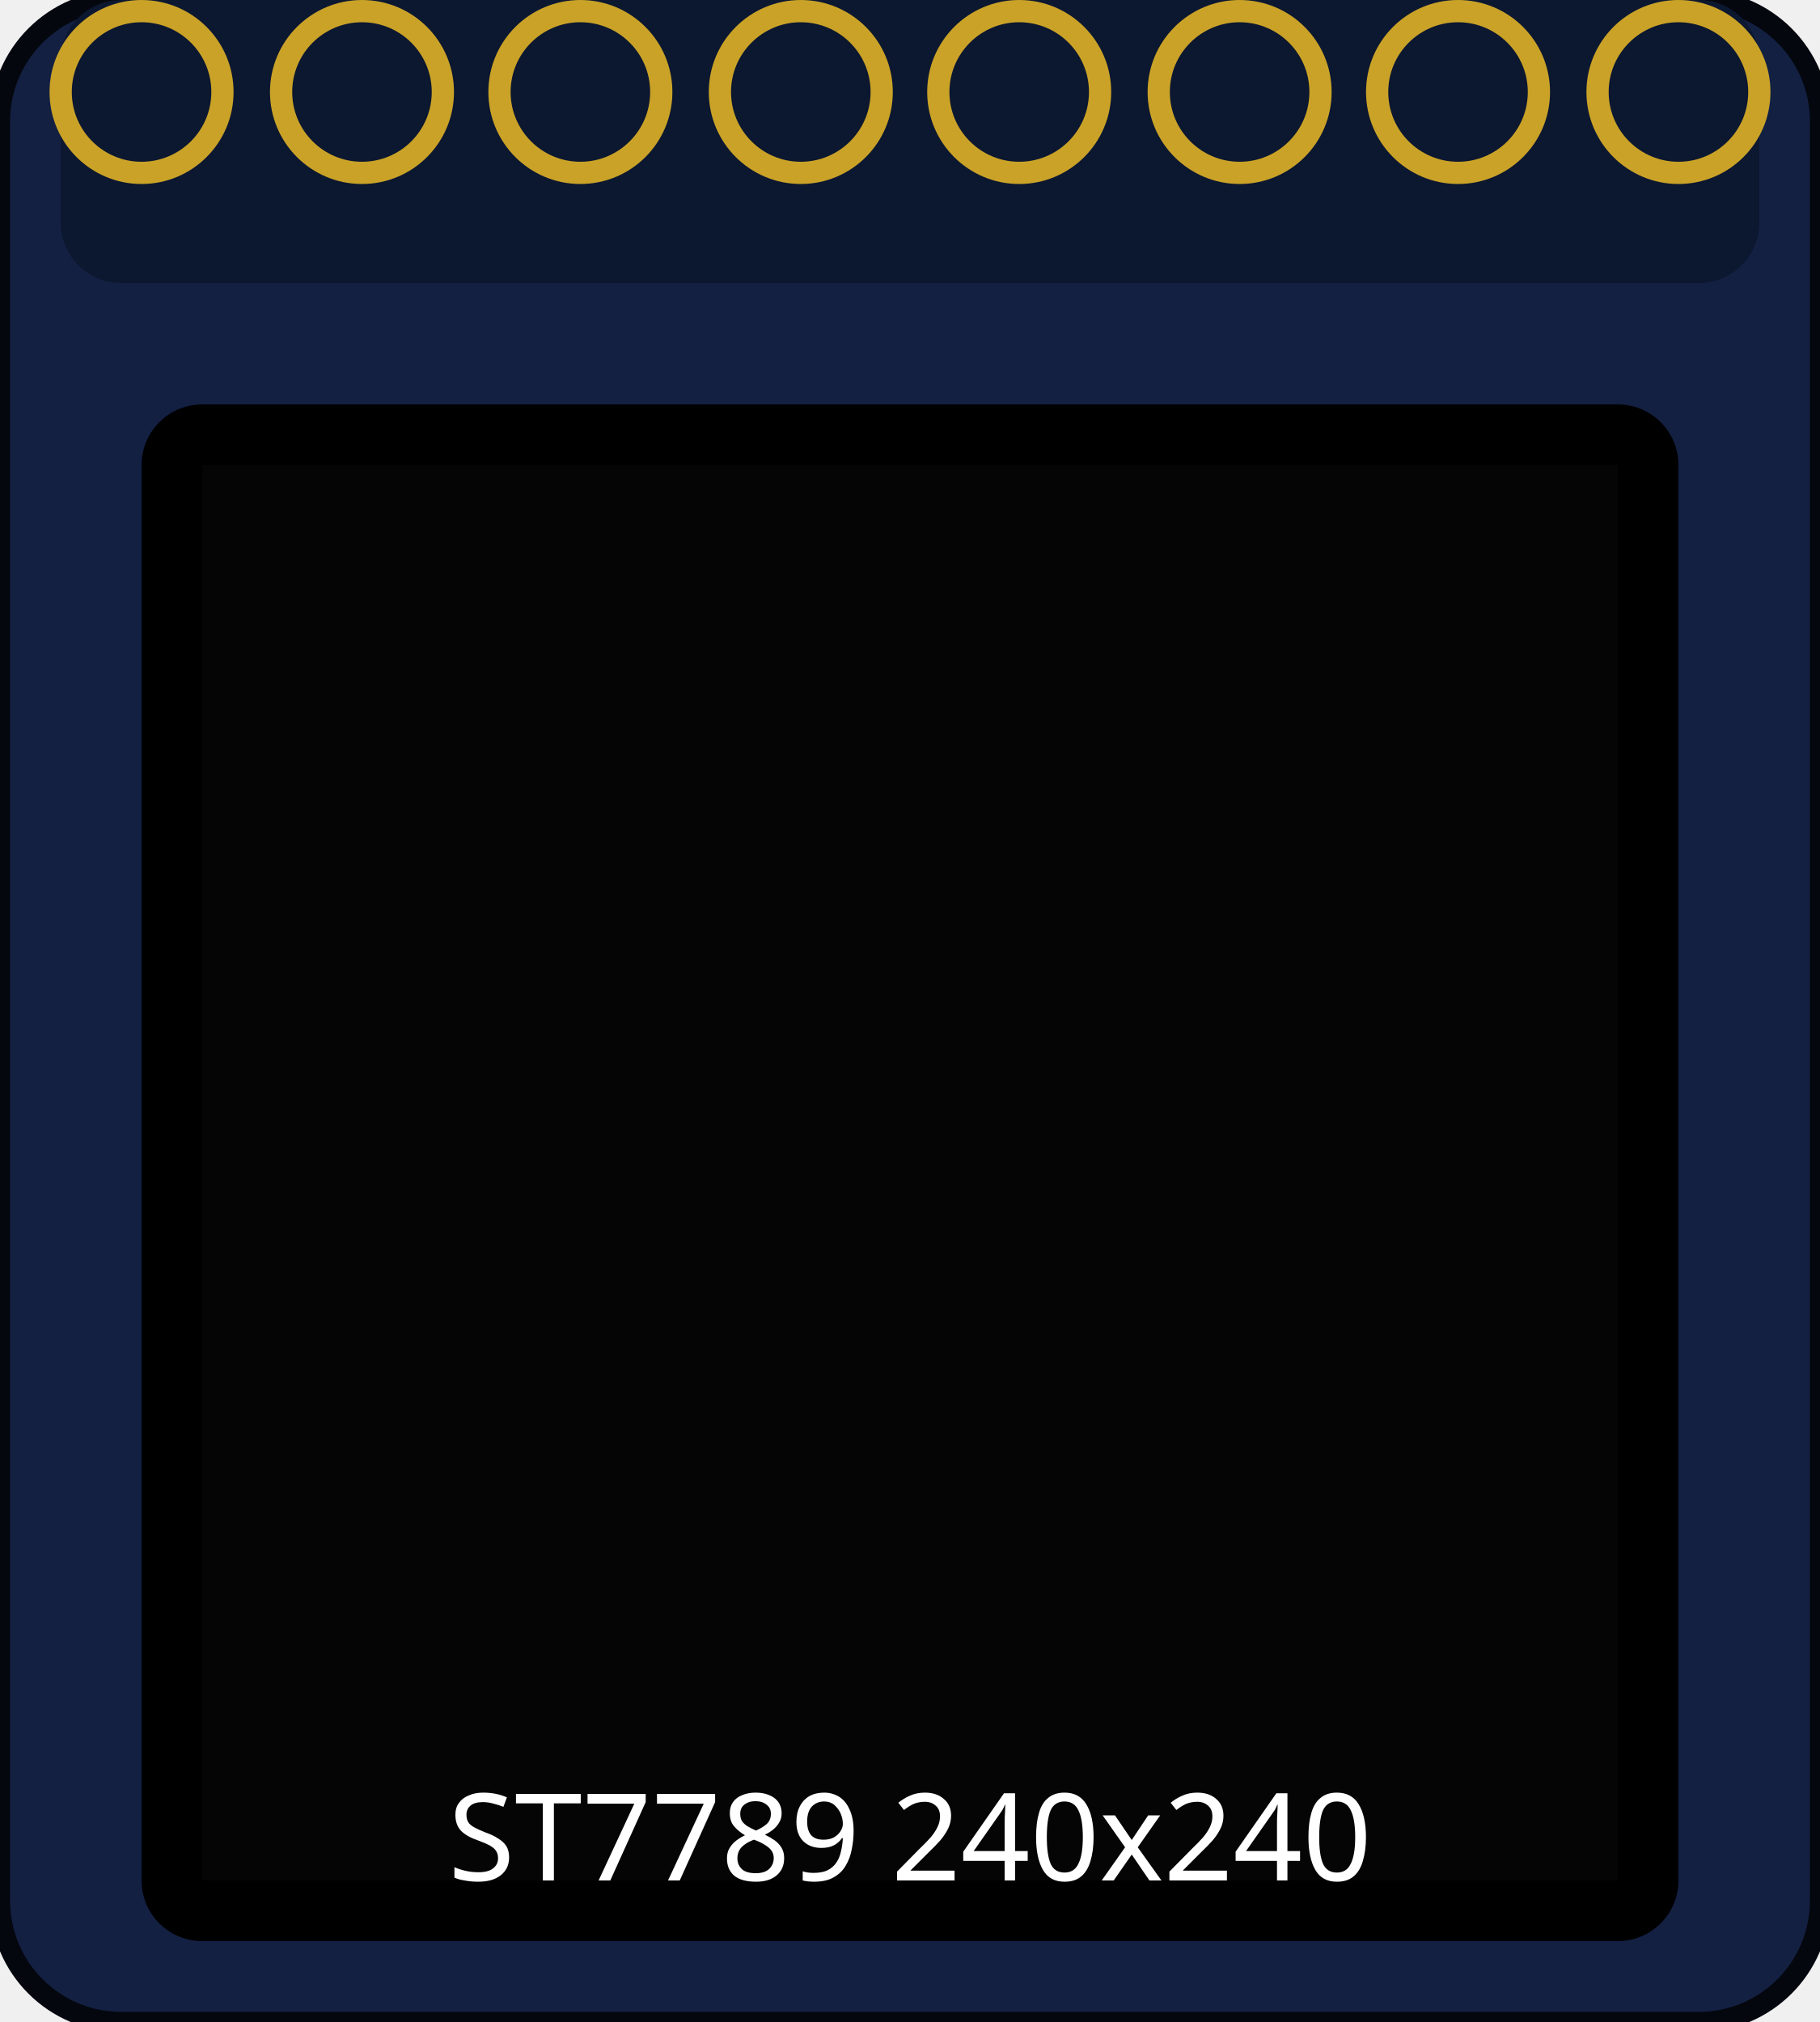
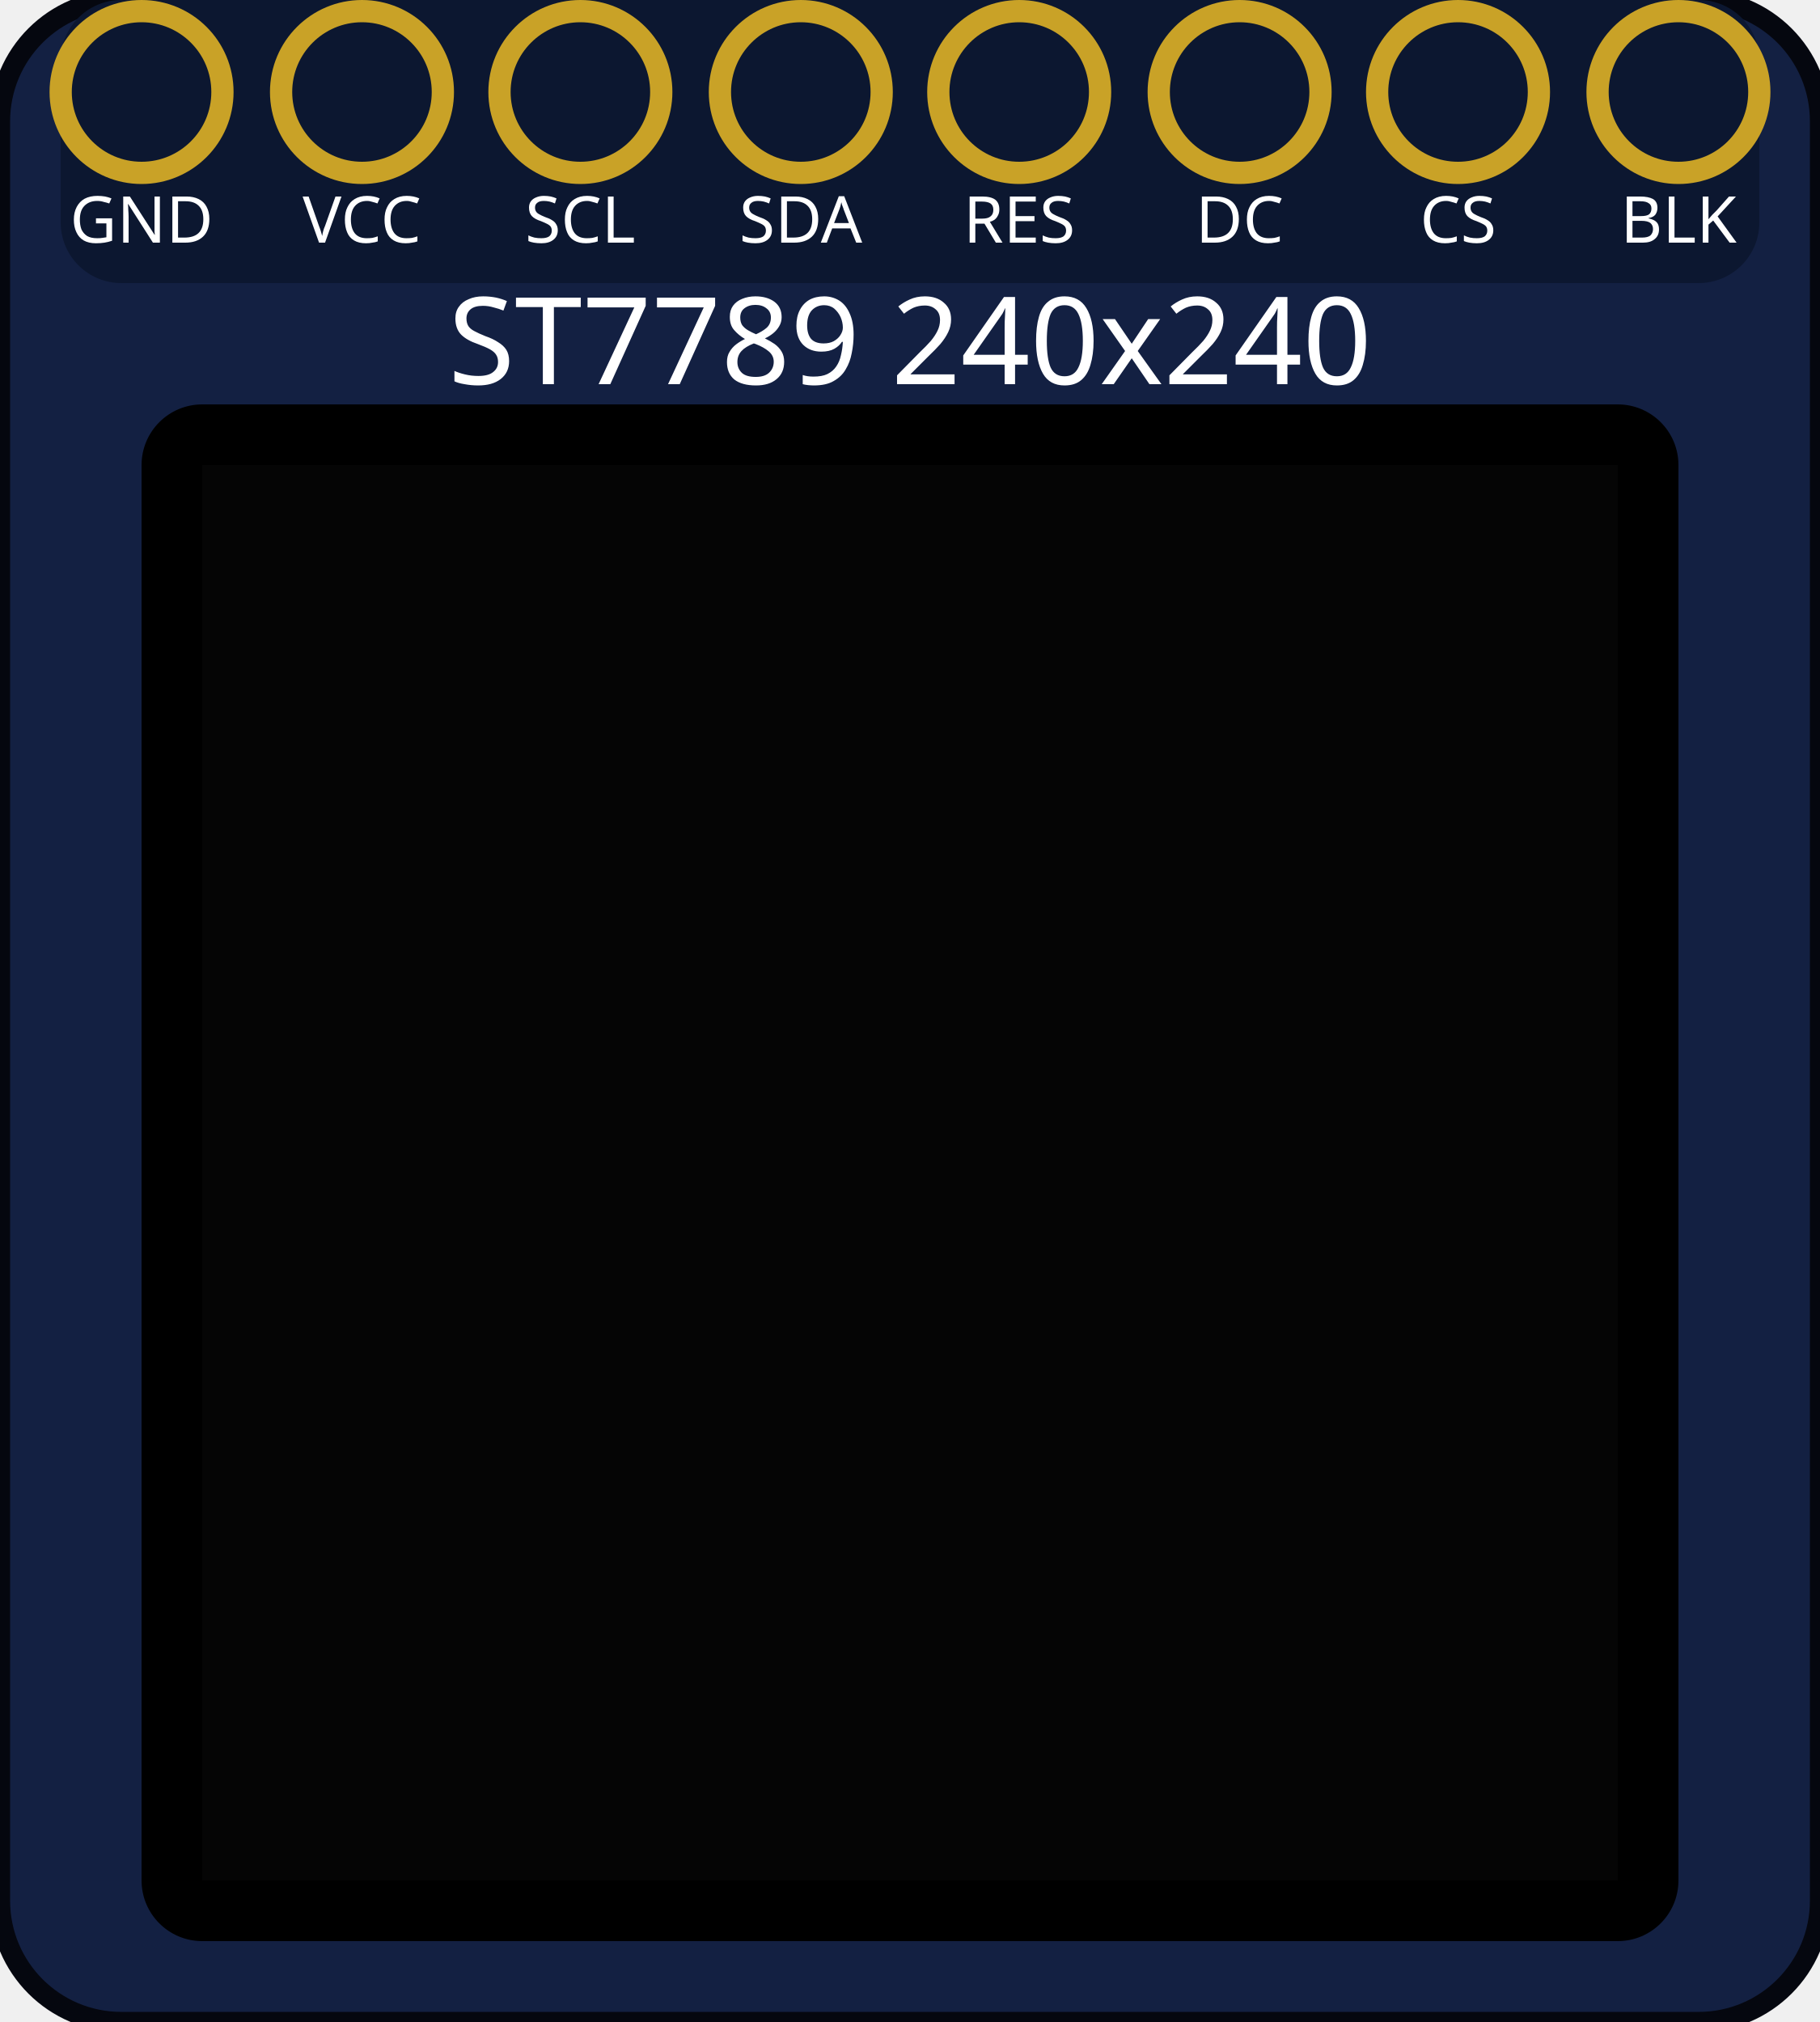
- <svg xmlns="http://www.w3.org/2000/svg" viewBox="0 0 90 100">
-   <rect x="0" y="0" width="90" height="100" rx="6" fill="#132042" stroke="#05070f" stroke-width="1" />
-   <rect x="3" y="0" width="84" height="14" rx="3" fill="#0c1730" />
-   <circle cx="7.0" cy="4.55" r="4" fill="none" stroke="#c9a227" stroke-width="1.1" />
-   <circle cx="17.9" cy="4.55" r="4" fill="none" stroke="#c9a227" stroke-width="1.1" />
-   <circle cx="28.7" cy="4.55" r="4" fill="none" stroke="#c9a227" stroke-width="1.1" />
-   <circle cx="39.6" cy="4.55" r="4" fill="none" stroke="#c9a227" stroke-width="1.1" />
-   <circle cx="50.4" cy="4.55" r="4" fill="none" stroke="#c9a227" stroke-width="1.1" />
-   <circle cx="61.3" cy="4.55" r="4" fill="none" stroke="#c9a227" stroke-width="1.1" />
-   <circle cx="72.1" cy="4.55" r="4" fill="none" stroke="#c9a227" stroke-width="1.1" />
-   <circle cx="83.0" cy="4.55" r="4" fill="none" stroke="#c9a227" stroke-width="1.1" />
-   <rect x="7" y="20" width="76" height="76" rx="3" fill="#000000" />
-   <rect x="10" y="23" width="70" height="70" fill="#050505" data-role="screen" />
-   <text x="45" y="93" text-anchor="middle" fill="#ffffff" font-family="DroidSans, sans-serif" font-size="6">ST7789 240x240</text>
+ <svg xmlns="http://www.w3.org/2000/svg" viewBox="0 0 90 100" version="1.1" id="svg10">
+   <defs id="defs10" />
+   <rect x="0" y="0" width="90" height="100" rx="6" fill="#132042" stroke="#05070f" stroke-width="1" id="rect1" />
+   <rect x="3" y="0" width="84" height="14" rx="3" fill="#0c1730" id="rect2" />
+   <circle cx="7.0" cy="4.55" r="4" fill="none" stroke="#c9a227" stroke-width="1.1" id="circle2" />
+   <circle cx="17.9" cy="4.55" r="4" fill="none" stroke="#c9a227" stroke-width="1.1" id="circle3" />
+   <circle cx="28.7" cy="4.55" r="4" fill="none" stroke="#c9a227" stroke-width="1.1" id="circle4" />
+   <circle cx="39.6" cy="4.55" r="4" fill="none" stroke="#c9a227" stroke-width="1.1" id="circle5" />
+   <circle cx="50.4" cy="4.55" r="4" fill="none" stroke="#c9a227" stroke-width="1.1" id="circle6" />
+   <circle cx="61.3" cy="4.55" r="4" fill="none" stroke="#c9a227" stroke-width="1.1" id="circle7" />
+   <circle cx="72.1" cy="4.55" r="4" fill="none" stroke="#c9a227" stroke-width="1.1" id="circle8" />
+   <circle cx="83.0" cy="4.55" r="4" fill="none" stroke="#c9a227" stroke-width="1.1" id="circle9" />
+   <g fill="#ffffff" font-family="DroidSans, sans-serif" font-size="3.2" text-anchor="middle" id="pinLabels">
+     <text x="7.0" y="12">GND</text>
+     <text x="17.9" y="12">VCC</text>
+     <text x="28.7" y="12">SCL</text>
+     <text x="39.6" y="12">SDA</text>
+     <text x="50.4" y="12">RES</text>
+     <text x="61.3" y="12">DC</text>
+     <text x="72.1" y="12">CS</text>
+     <text x="83.0" y="12">BLK</text>
+   </g>
+   <rect x="7" y="20" width="76" height="76" rx="3" fill="#000000" id="rect9" />
+   <rect x="10" y="23" width="70" height="70" fill="#050505" data-role="screen" id="rect10" />
+   <text x="45" y="19" text-anchor="middle" fill="#ffffff" font-family="DroidSans, sans-serif" font-size="6px" id="text10">ST7789 240x240</text>
</svg>
